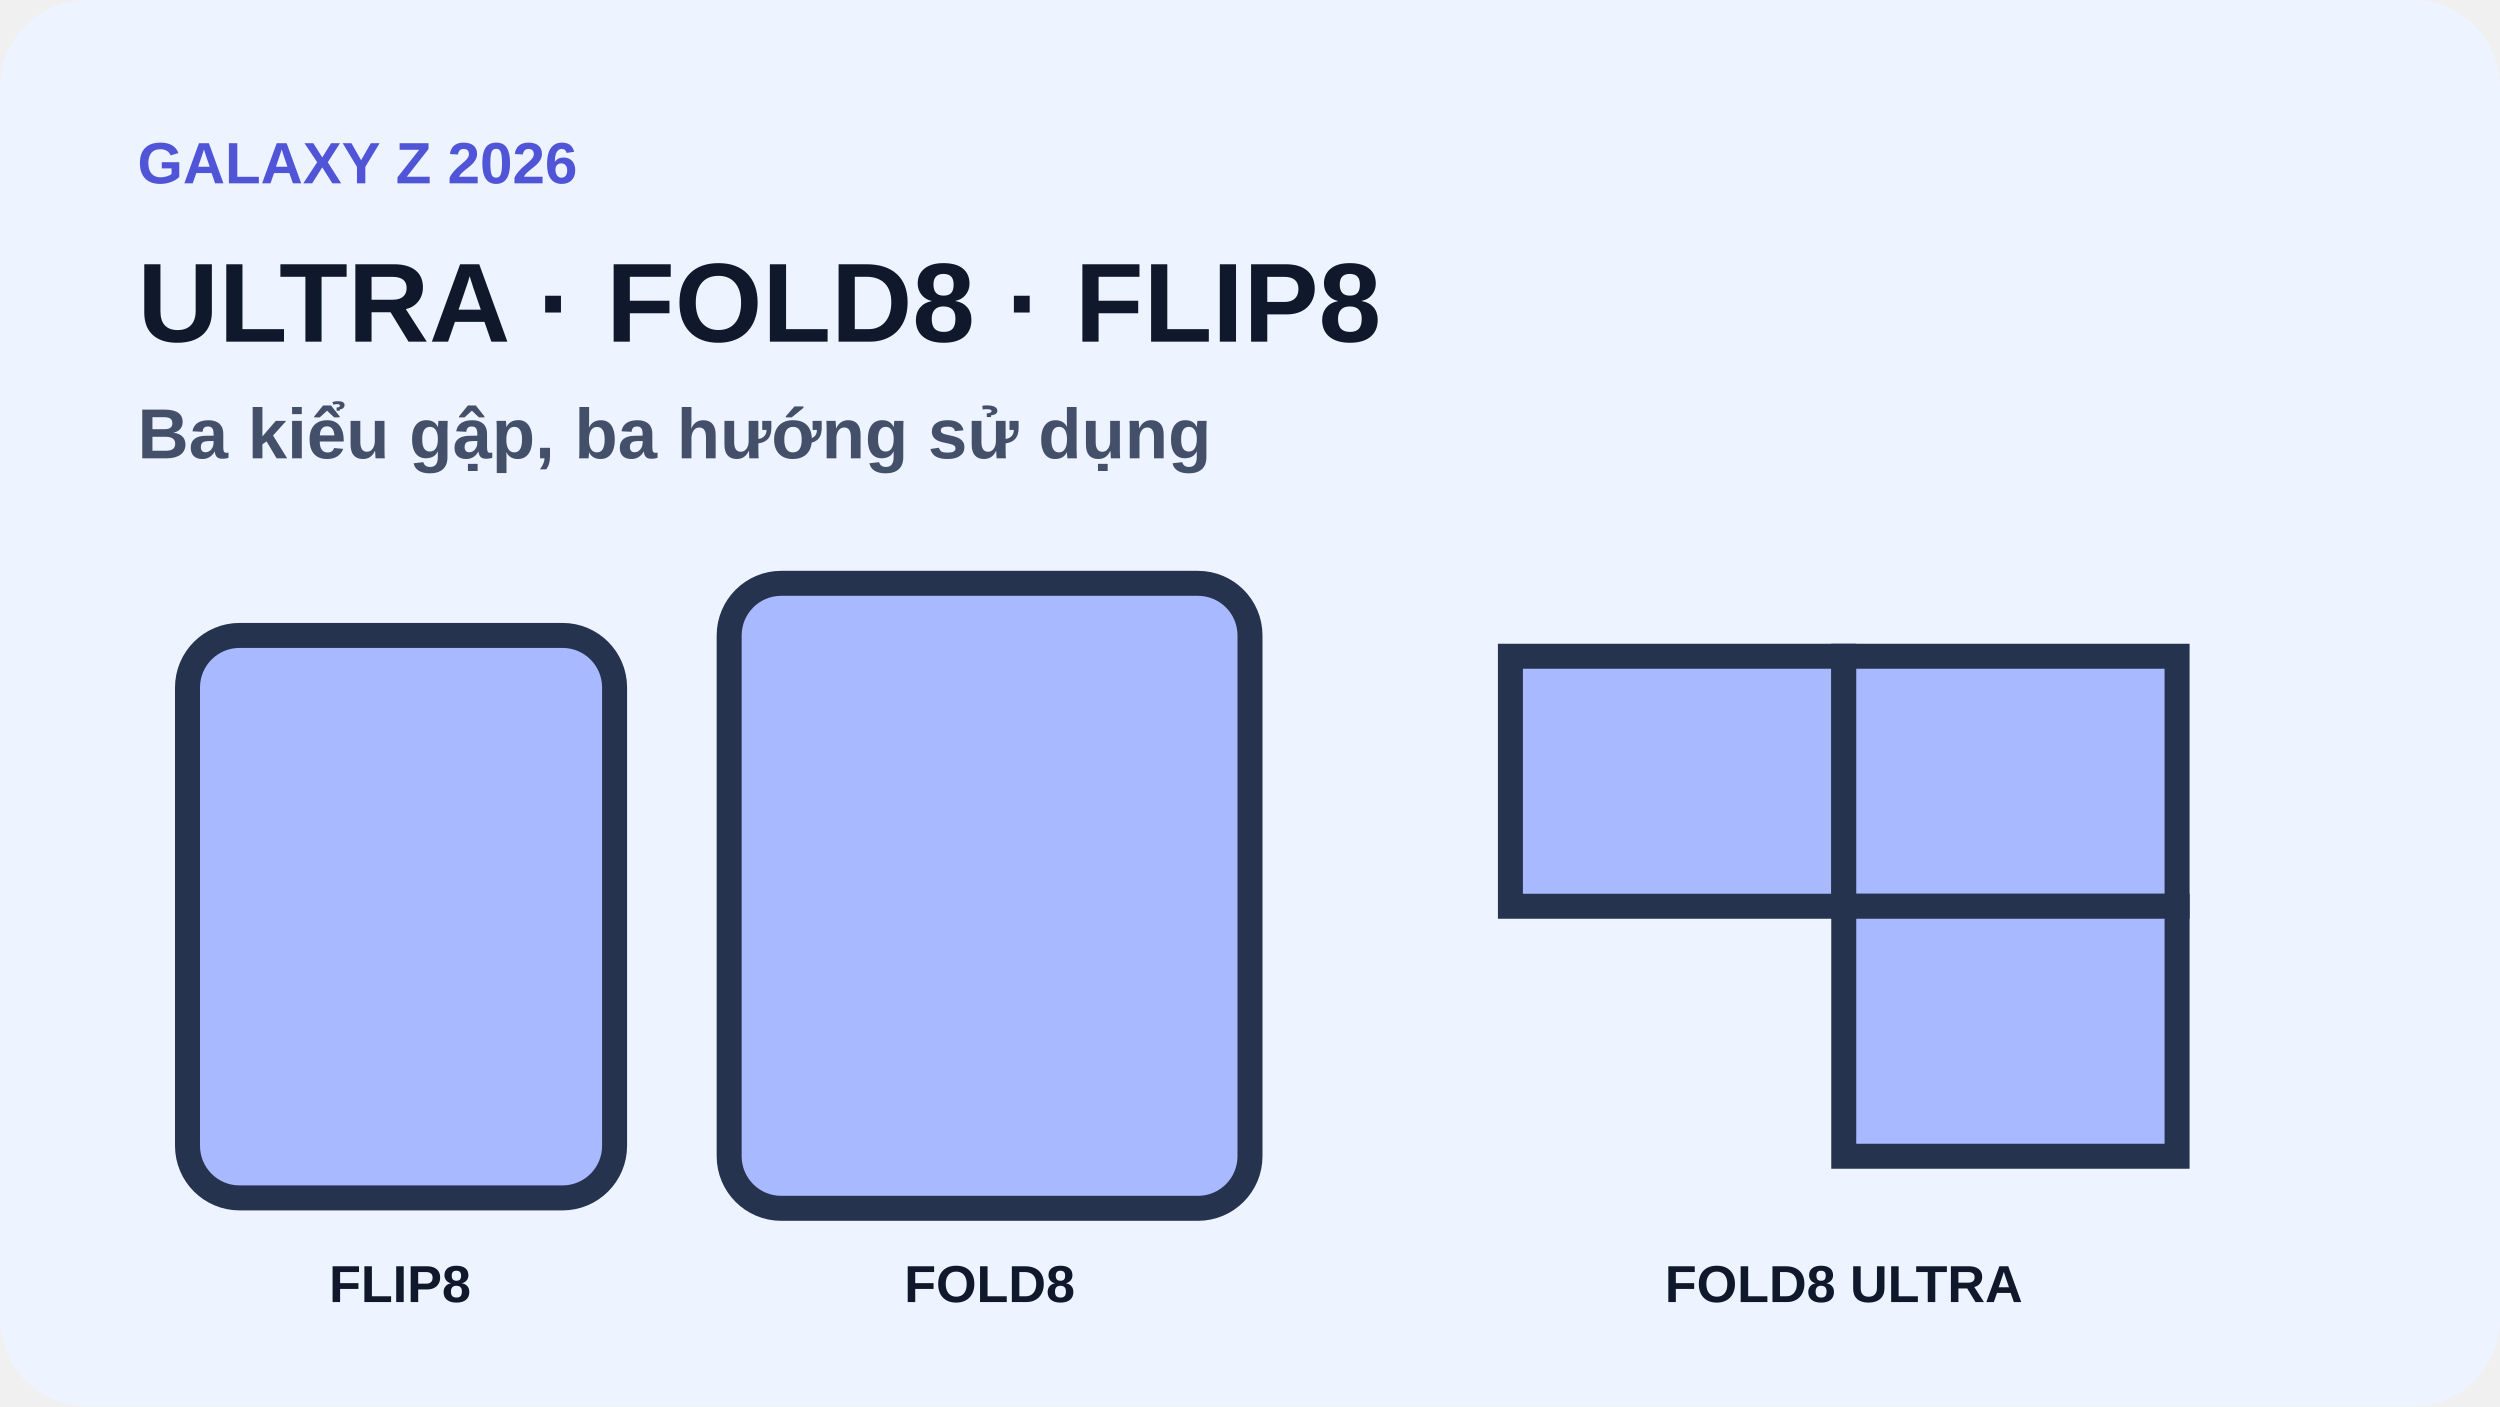
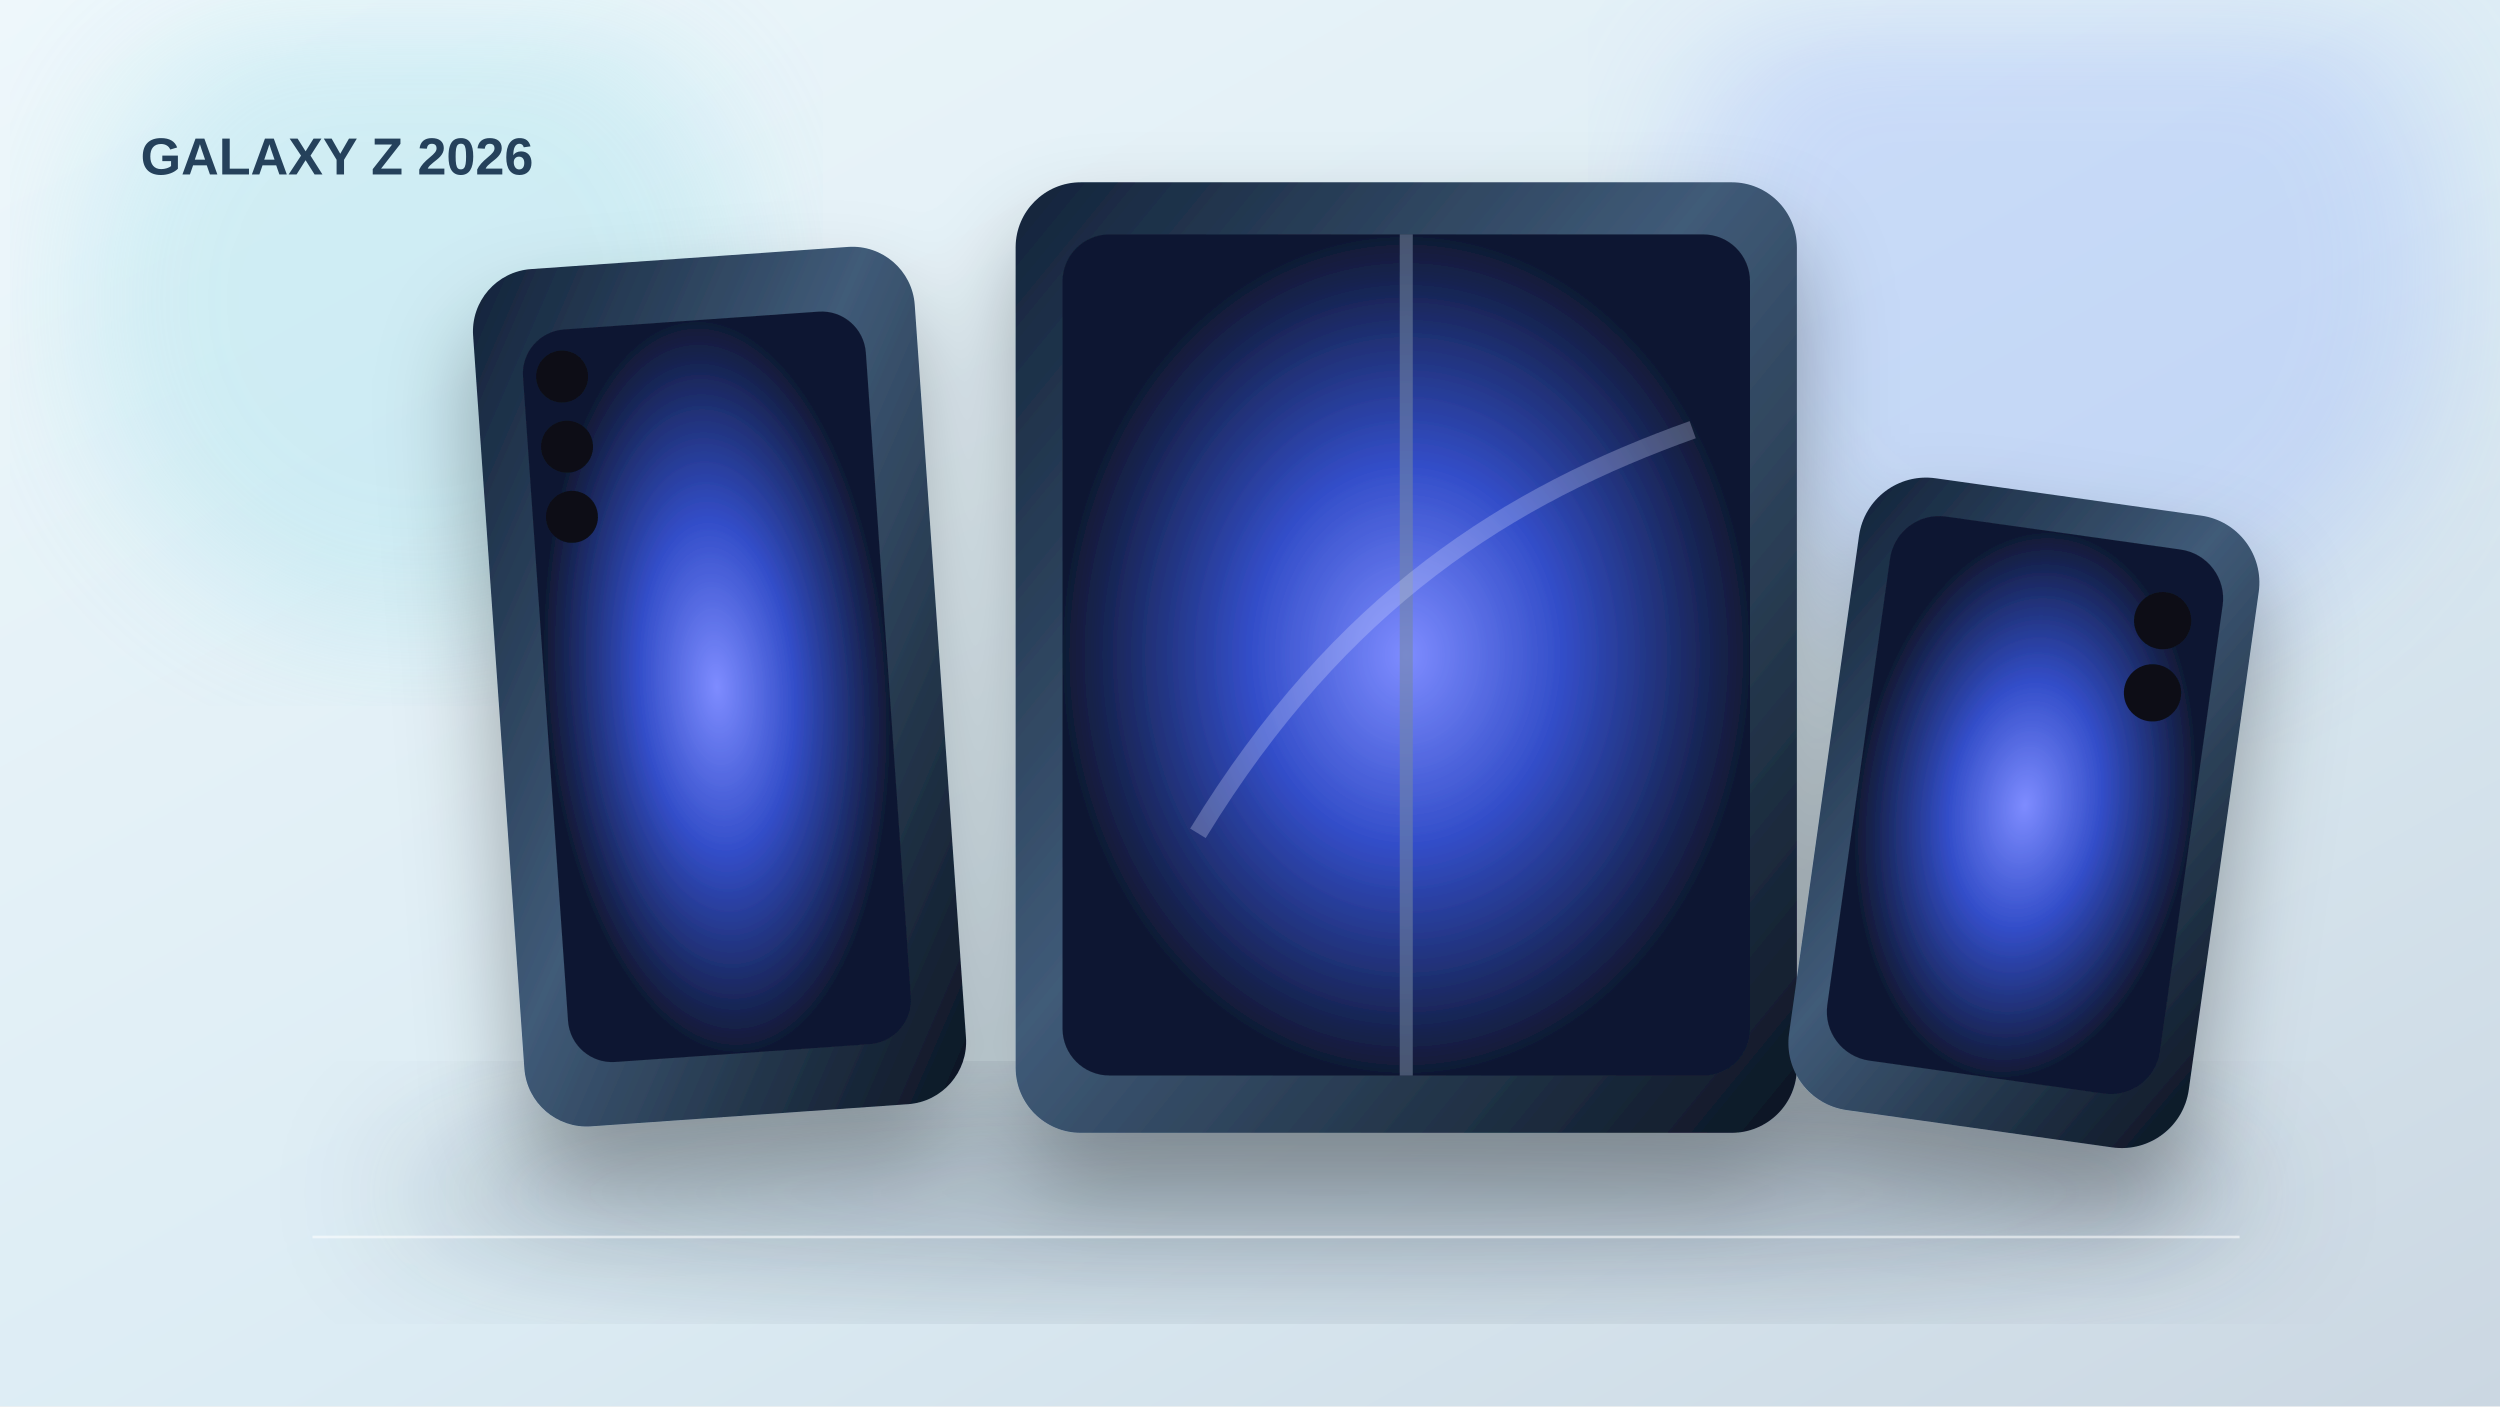
- <svg xmlns="http://www.w3.org/2000/svg" viewBox="0 0 1200 675">
-   <rect width="1200" height="675" rx="42" fill="#eef4ff" />
-   <text x="66" y="88" font-family="Arial" font-size="28" font-weight="700" fill="#5054d6">GALAXY Z 2026</text>
-   <text x="66" y="164" font-family="Arial" font-size="54" font-weight="900" fill="#10192b">ULTRA · FOLD8 · FLIP8</text>
-   <text x="66" y="220" font-family="Arial" font-size="34" font-weight="700" fill="#445069">Ba kiểu gập, ba hướng sử dụng</text>
-   <g stroke="#26334f" stroke-width="12" fill="#a9b9ff">
-     <rect x="90" y="305" width="205" height="270" rx="25" />
-     <rect x="350" y="280" width="250" height="300" rx="25" />
-     <path d="M725 315h160v120H725z" />
-     <path d="M885 315h160v120H885z" />
-     <path d="M885 435h160v120H885z" />
+ <svg xmlns="http://www.w3.org/2000/svg" viewBox="0 0 960 540">
+   <defs>
+     <linearGradient id="bg" x1="0" y1="0" x2="1" y2="1">
+       <stop stop-color="#eef7fb" />
+       <stop offset=".55" stop-color="#dcecf4" />
+       <stop offset="1" stop-color="#cbd7e2" />
+     </linearGradient>
+     <linearGradient id="metal" x1="0" y1="0" x2="1" y2="1">
+       <stop stop-color="#13233a" />
+       <stop offset=".45" stop-color="#405b78" />
+       <stop offset="1" stop-color="#0b1523" />
+     </linearGradient>
+     <radialGradient id="screen">
+       <stop stop-color="#7e8cff" />
+       <stop offset=".45" stop-color="#334ec9" />
+       <stop offset="1" stop-color="#101933" />
+     </radialGradient>
+     <filter id="sh">
+       <feDropShadow dx="0" dy="20" stdDeviation="18" flood-opacity=".32" />
+     </filter>
+     <filter id="blur">
+       <feGaussianBlur stdDeviation="26" />
+     </filter>
+   </defs>
+   <rect width="960" height="540" fill="url(#bg)" />
+   <circle cx="160" cy="115" r="130" fill="#7dd7e4" opacity=".24" filter="url(#blur)" />
+   <circle cx="790" cy="105" r="150" fill="#7392ff" opacity=".22" filter="url(#blur)" />
+   <ellipse cx="510" cy="458" rx="360" ry="42" fill="#243246" opacity=".24" filter="url(#blur)" />
+   <g filter="url(#sh)">
+     <g transform="translate(180 105) rotate(-4)">
+       <rect width="170" height="330" rx="24" fill="url(#metal)" />
+       <rect x="18" y="24" width="132" height="282" rx="17" fill="url(#screen)" />
+       <circle cx="33" cy="42" r="10" fill="#0a0f19" />
+       <circle cx="33" cy="69" r="10" fill="#0a0f19" />
+       <circle cx="33" cy="96" r="10" fill="#0a0f19" />
+     </g>
+     <g transform="translate(390 70)">
+       <rect width="300" height="365" rx="25" fill="url(#metal)" />
+       <rect x="18" y="20" width="264" height="323" rx="18" fill="url(#screen)" />
+       <path d="M150 20v323" stroke="#7587a0" stroke-width="5" opacity=".55" />
+       <path d="M70 250c55-90 120-130 190-155" fill="none" stroke="#d7ddff" stroke-width="7" opacity=".28" />
+     </g>
+     <g transform="translate(700 190) rotate(8 80 120)">
+       <rect width="155" height="245" rx="26" fill="url(#metal)" />
+       <rect x="13" y="14" width="129" height="211" rx="19" fill="url(#screen)" />
+       <circle cx="120" cy="42" r="11" fill="#0a0f19" />
+       <circle cx="120" cy="70" r="11" fill="#0a0f19" />
+     </g>
  </g>
-   <g font-family="Arial" font-size="25" font-weight="900" fill="#10192b">
-     <text x="192" y="625" text-anchor="middle">FLIP8</text>
-     <text x="475" y="625" text-anchor="middle">FOLD8</text>
-     <text x="885" y="625" text-anchor="middle">FOLD8 ULTRA</text>
-   </g>
+   <path d="M120 475H860" stroke="#fff" stroke-opacity=".55" />
+   <text x="54" y="67" font-family="Arial,sans-serif" font-size="20" font-weight="700" fill="#25415b">GALAXY Z 2026</text>
</svg>
